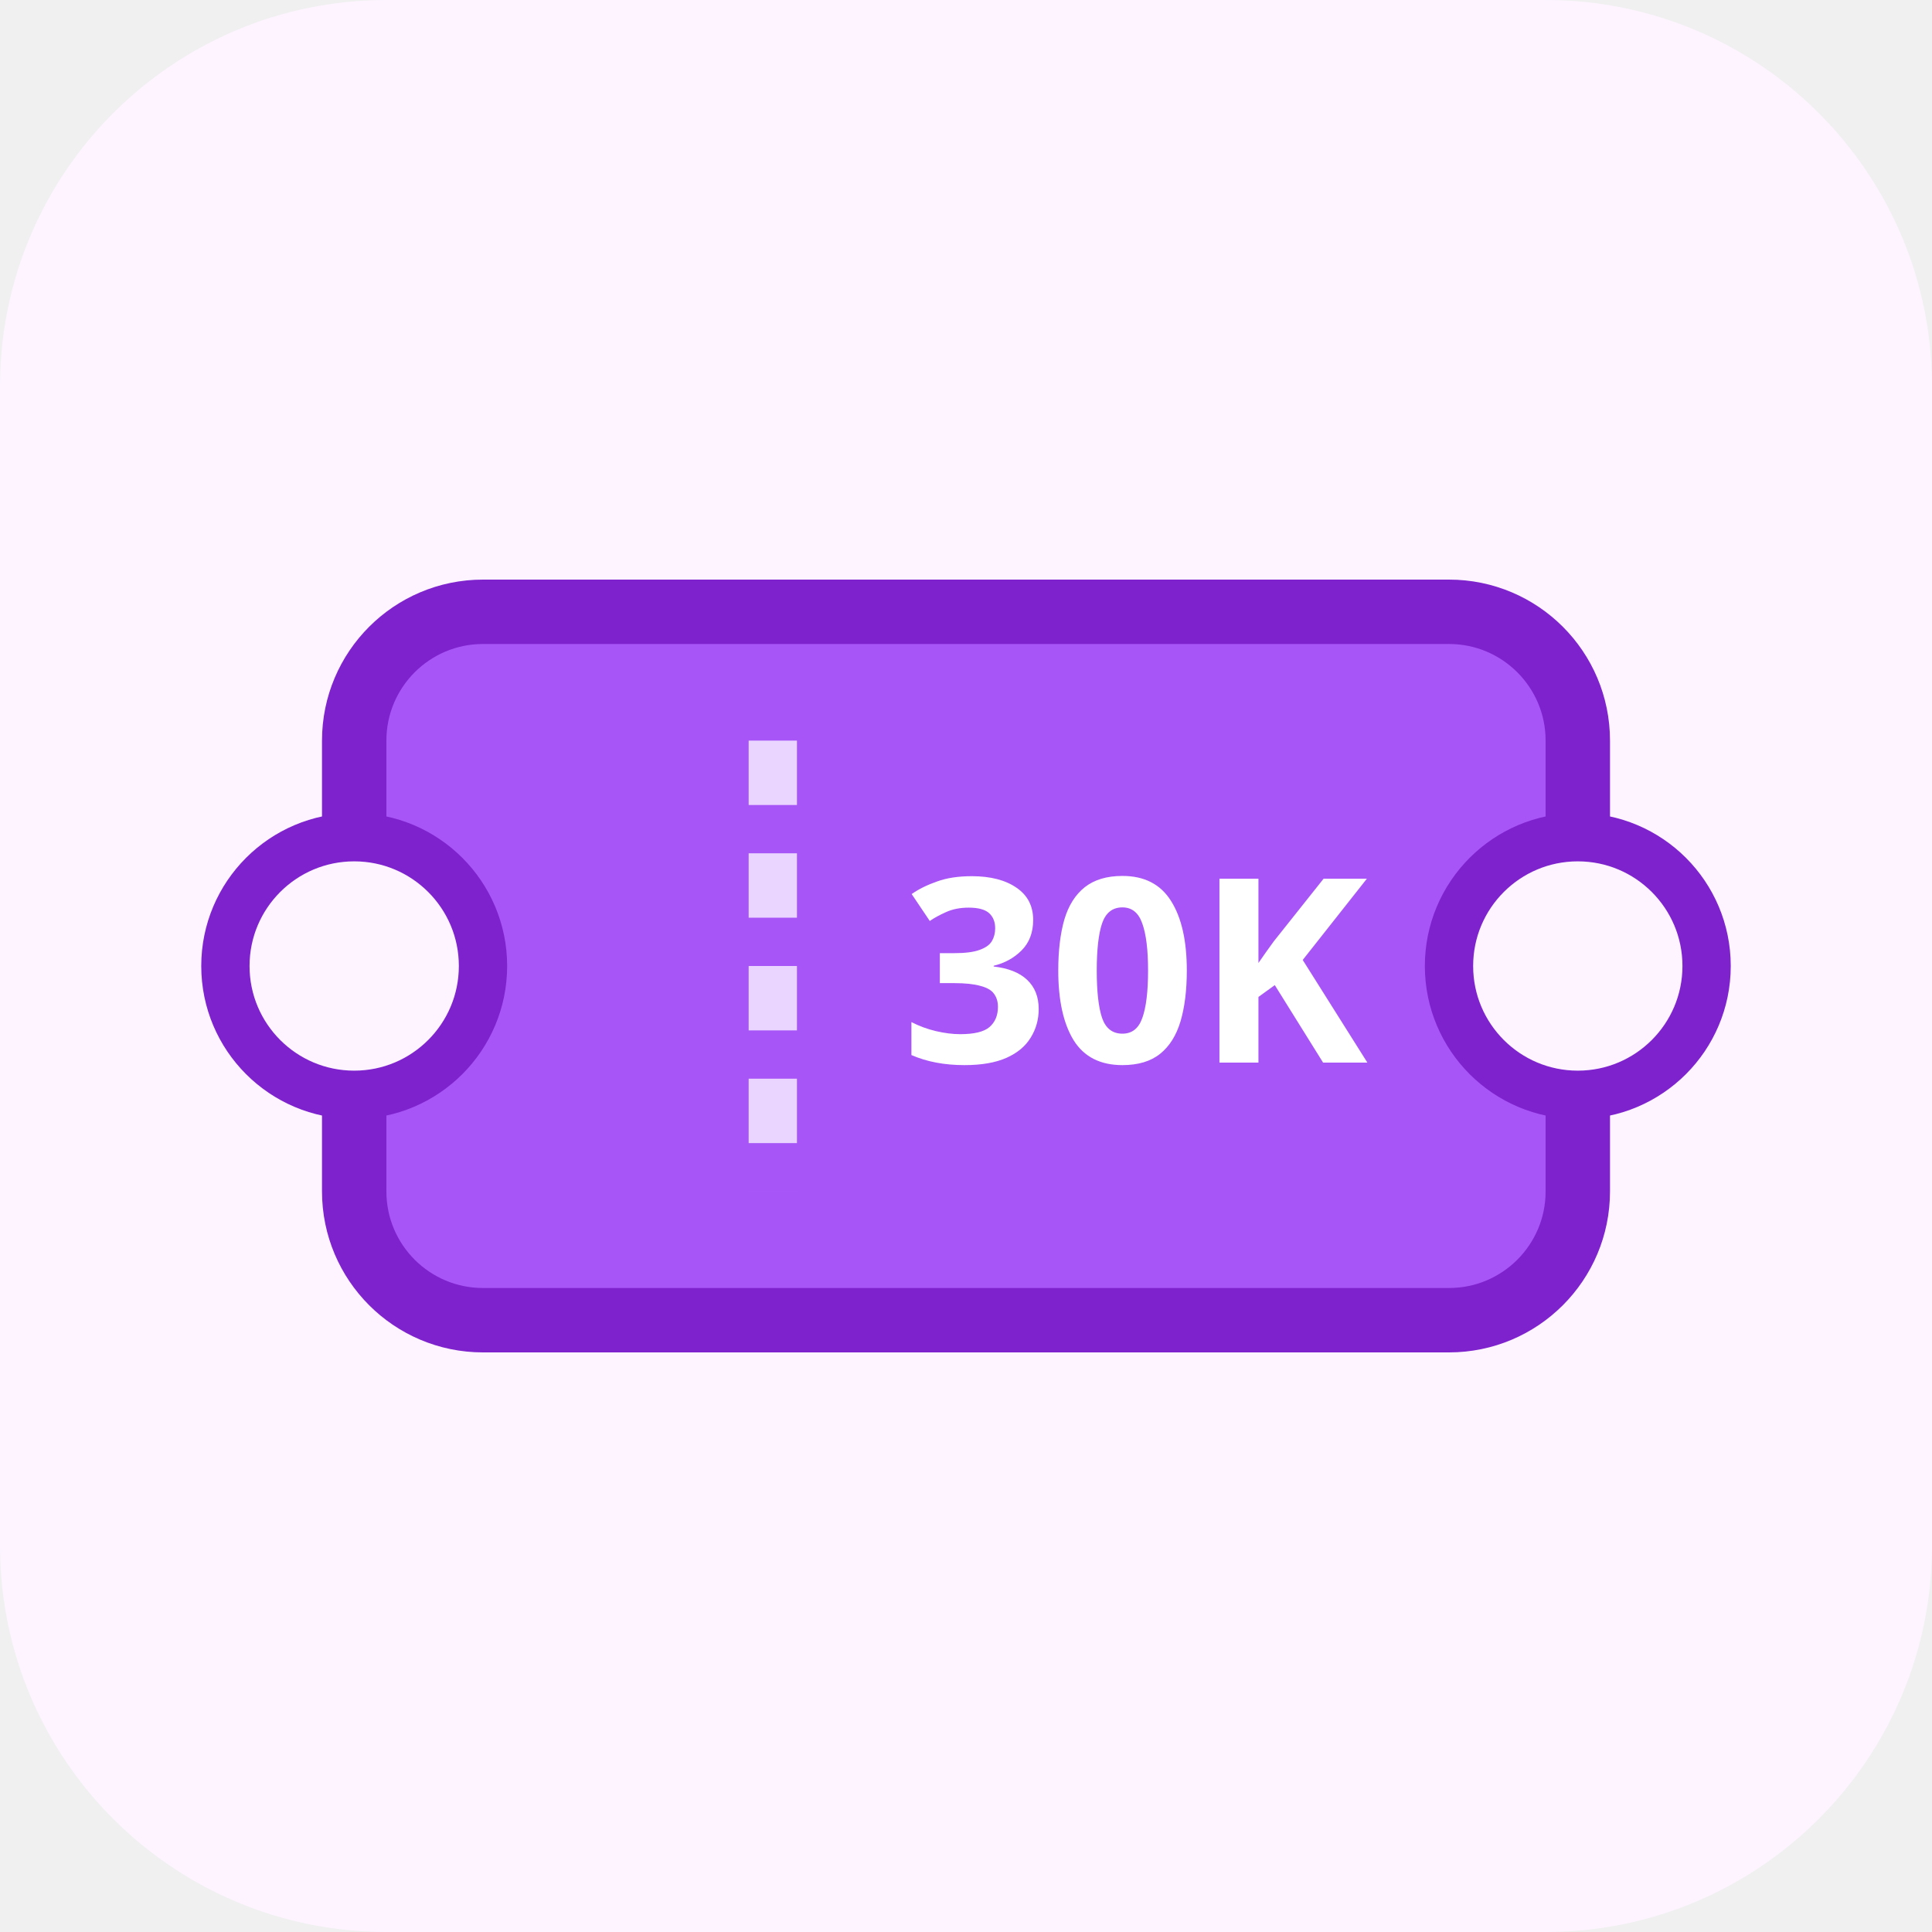
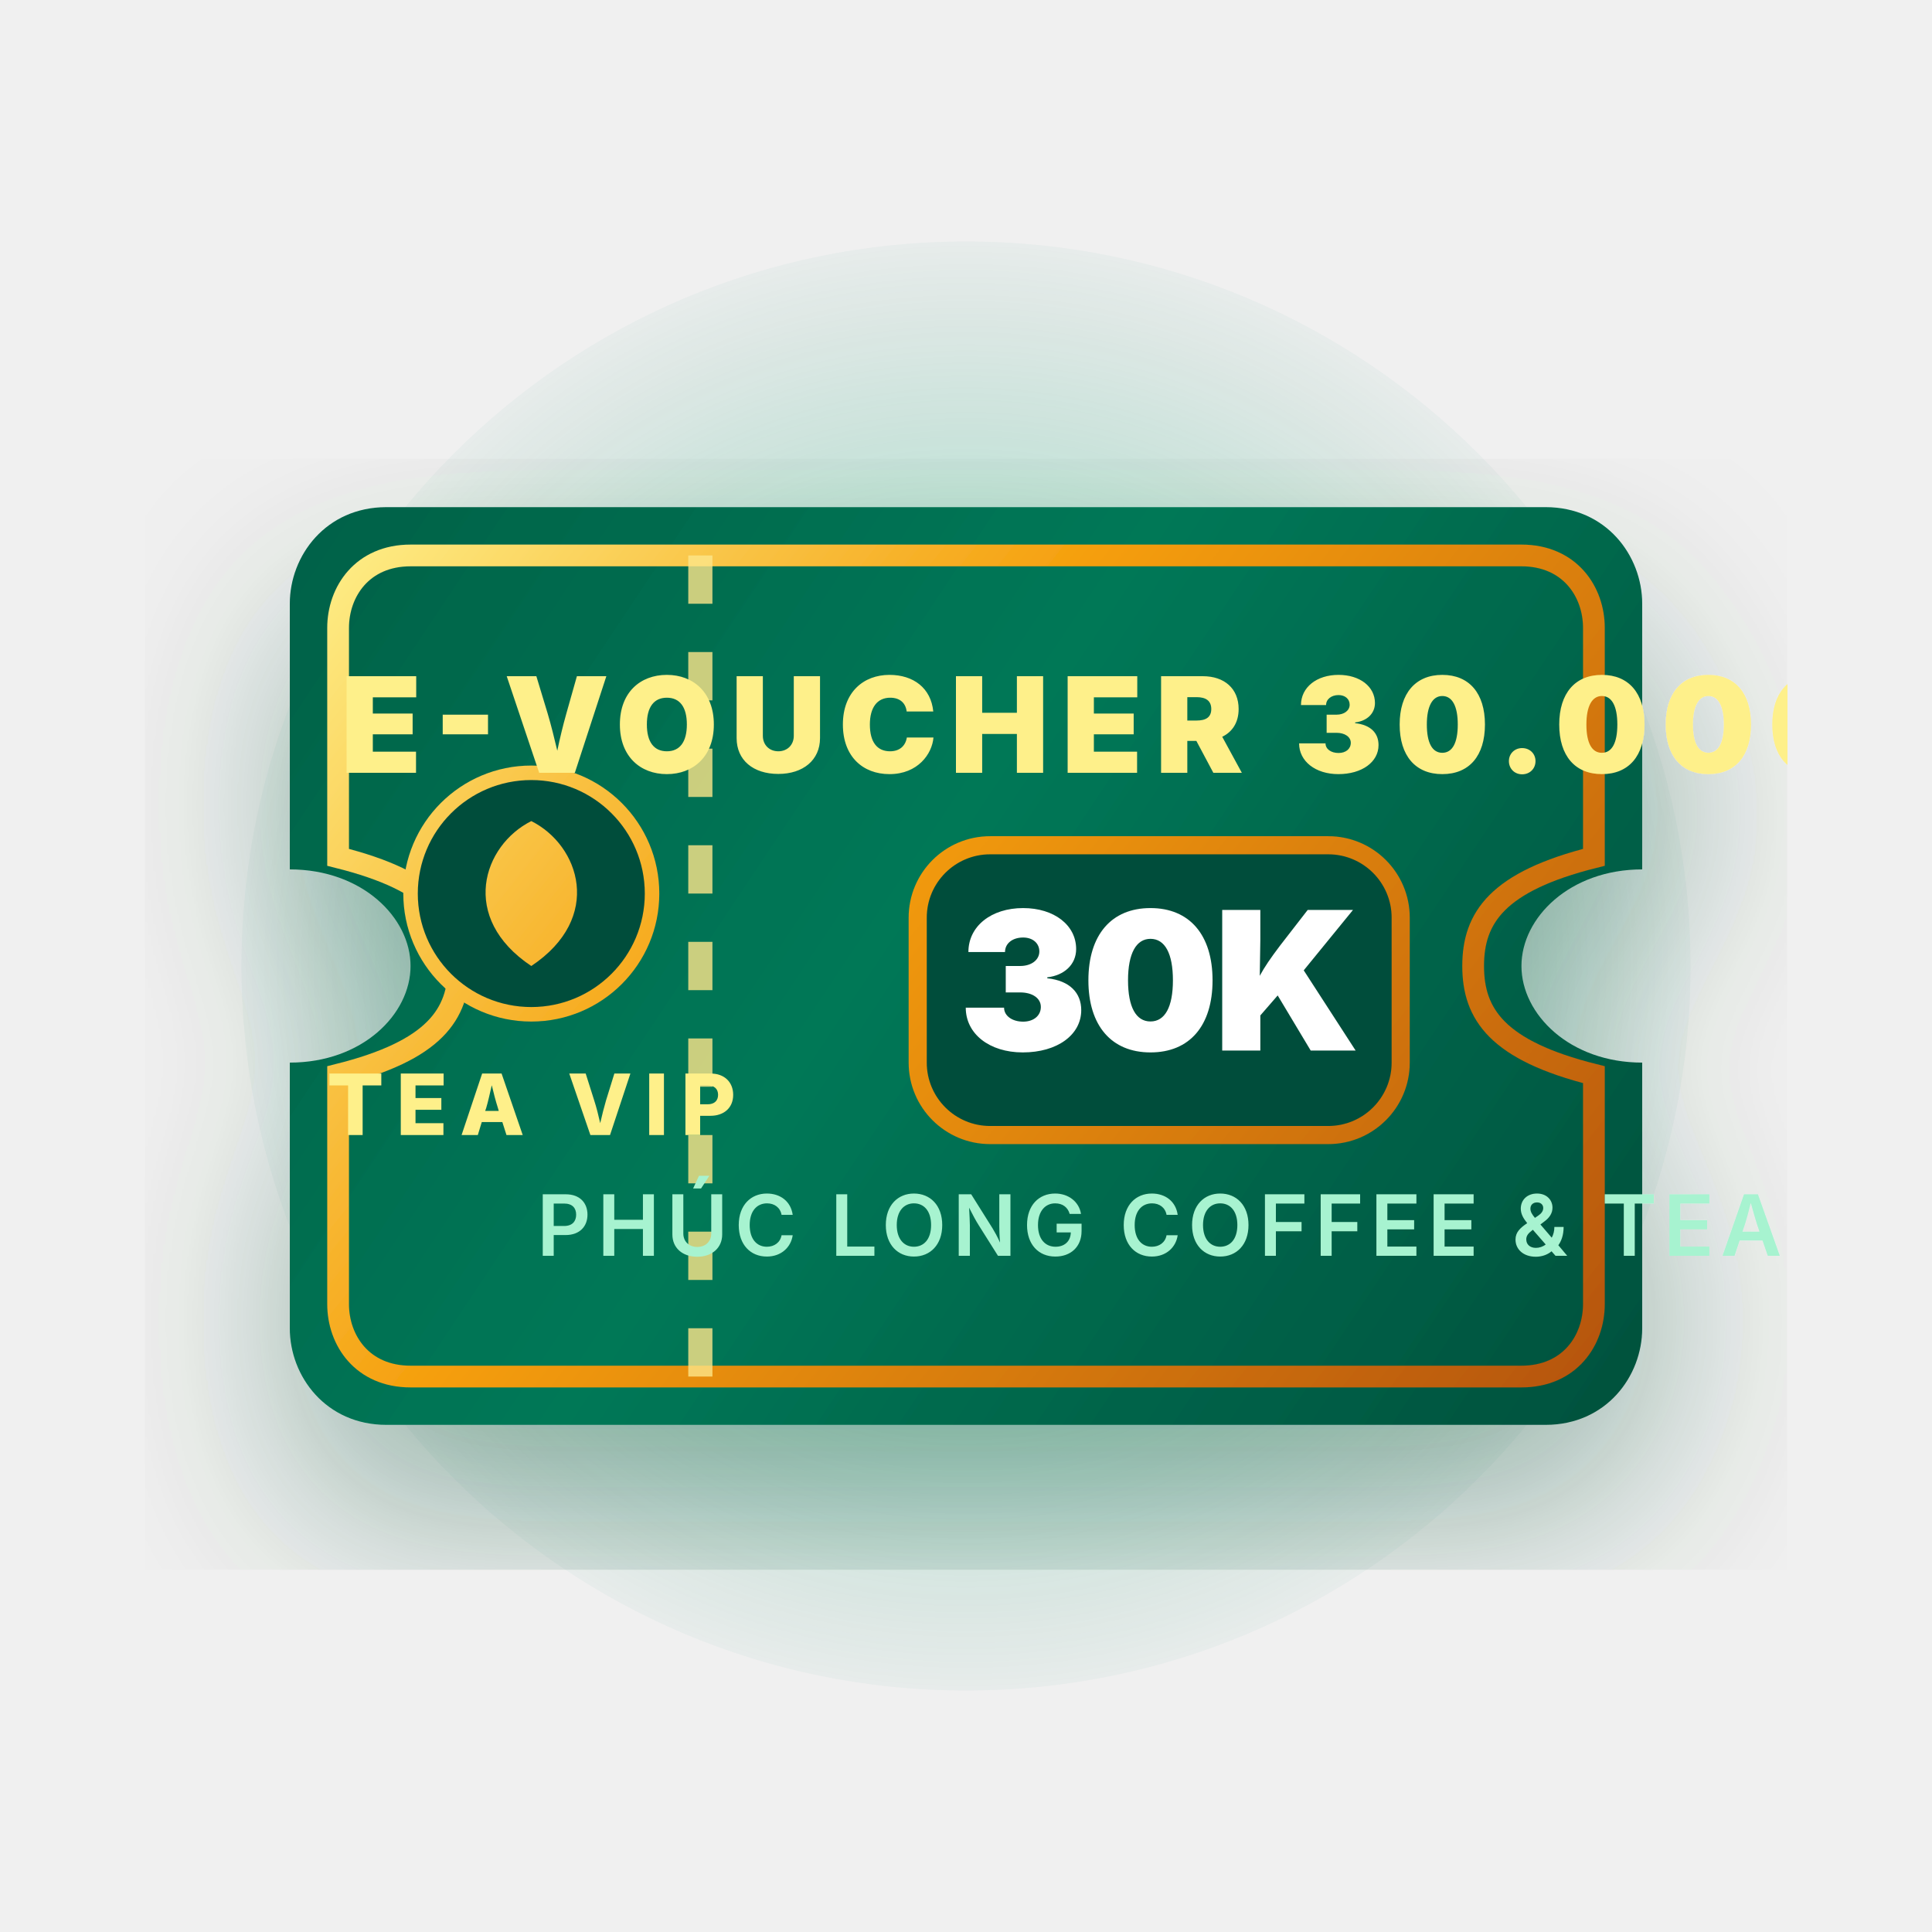
- <svg xmlns="http://www.w3.org/2000/svg" viewBox="0 0 120 120" fill="none">
-   <rect width="120" height="120" rx="24" fill="#FDF4FF" />
-   <rect x="22" y="38" width="76" height="44" rx="8" fill="#A855F7" stroke="#7E22CE" stroke-width="4" />
-   <circle cx="22" cy="60" r="8" fill="#FDF4FF" stroke="#7E22CE" stroke-width="3" />
-   <circle cx="98" cy="60" r="8" fill="#FDF4FF" stroke="#7E22CE" stroke-width="3" />
-   <line x1="48" y1="46" x2="48" y2="74" stroke="#E9D5FF" stroke-width="3" stroke-dasharray="4 3" />
-   <text x="56" y="66" font-family="sans-serif" font-weight="900" font-size="16" fill="#FFFFFF">30K</text>
+ <svg xmlns="http://www.w3.org/2000/svg" viewBox="0 0 160 160" fill="none">
+   <defs>
+     <radialGradient id="gv-aura" cx="80" cy="80" r="65" gradientUnits="userSpaceOnUse">
+       <stop offset="0%" stop-color="#BBF7D0" stop-opacity="0.8" />
+       <stop offset="50%" stop-color="#10B981" stop-opacity="0.25" />
+       <stop offset="100%" stop-color="#047857" stop-opacity="0" />
+     </radialGradient>
+     <linearGradient id="gv-body" x1="20" y1="40" x2="140" y2="120" gradientUnits="userSpaceOnUse">
+       <stop offset="0%" stop-color="#065F46" />
+       <stop offset="45%" stop-color="#047857" />
+       <stop offset="100%" stop-color="#064E3B" />
+     </linearGradient>
+     <linearGradient id="gv-gold" x1="30" y1="40" x2="130" y2="120" gradientUnits="userSpaceOnUse">
+       <stop offset="0%" stop-color="#FEF08A" />
+       <stop offset="40%" stop-color="#F59E0B" />
+       <stop offset="100%" stop-color="#B45309" />
+     </linearGradient>
+     <filter id="gv-shadow" x="12" y="30" width="136" height="100" filterUnits="userSpaceOnUse">
+       <feDropShadow dx="0" dy="8" stdDeviation="8" flood-color="#064E3B" flood-opacity="0.35" />
+     </filter>
+   </defs>
+   <circle cx="80" cy="80" r="60" fill="url(#gv-aura)" />
+   <g filter="url(#gv-shadow)">
+     <path d="M24 50C24 46 27 42 32 42H128C133 42 136 46 136 50V72C130 72 126 76 126 80C126 84 130 88 136 88V110C136 114 133 118 128 118H32C27 118 24 114 24 110V88C30 88 34 84 34 80C34 76 30 72 24 72V50Z" fill="url(#gv-body)" />
+     <path d="M28 52C28 49 30 46 34 46H126C130 46 132 49 132 52V71C124 73 122 76 122 80C122 84 124 87 132 89V108C132 111 130 114 126 114H34C30 114 28 111 28 108V89C36 87 38 84 38 80C38 76 36 73 28 71V52Z" stroke="url(#gv-gold)" stroke-width="1.8" />
+     <line x1="58" y1="46" x2="58" y2="114" stroke="#FDE68A" stroke-width="2" stroke-dasharray="4 4" opacity="0.8" />
+     <circle cx="44" cy="74" r="10" fill="#064E3B" stroke="url(#gv-gold)" stroke-width="1.2" />
+     <path d="M44 68C48 70 50 76 44 80C38 76 40 70 44 68Z" fill="url(#gv-gold)" />
+     <text x="44" y="94" text-anchor="middle" font-family="'Outfit', 'Inter', system-ui, sans-serif" font-weight="800" font-size="7" fill="#FEF08A" letter-spacing="1">TEA VIP</text>
+     <text x="96" y="64" text-anchor="middle" font-family="'Outfit', 'Inter', system-ui, sans-serif" font-weight="900" font-size="11" fill="#FEF08A" letter-spacing="1">E-VOUCHER 30.000Đ</text>
+     <rect x="76" y="70" width="40" height="24" rx="6" fill="#064E3B" stroke="url(#gv-gold)" stroke-width="1.5" />
+     <text x="96" y="87" text-anchor="middle" font-family="'Outfit', 'Inter', system-ui, sans-serif" font-weight="900" font-size="16" fill="#FFFFFF" letter-spacing="-0.5">30K</text>
+     <text x="96" y="104" text-anchor="middle" font-family="'Outfit', 'Inter', system-ui, sans-serif" font-weight="600" font-size="7" fill="#A7F3D0" letter-spacing="0.5">PHÚC LONG COFFEE &amp; TEA</text>
+   </g>
</svg>
